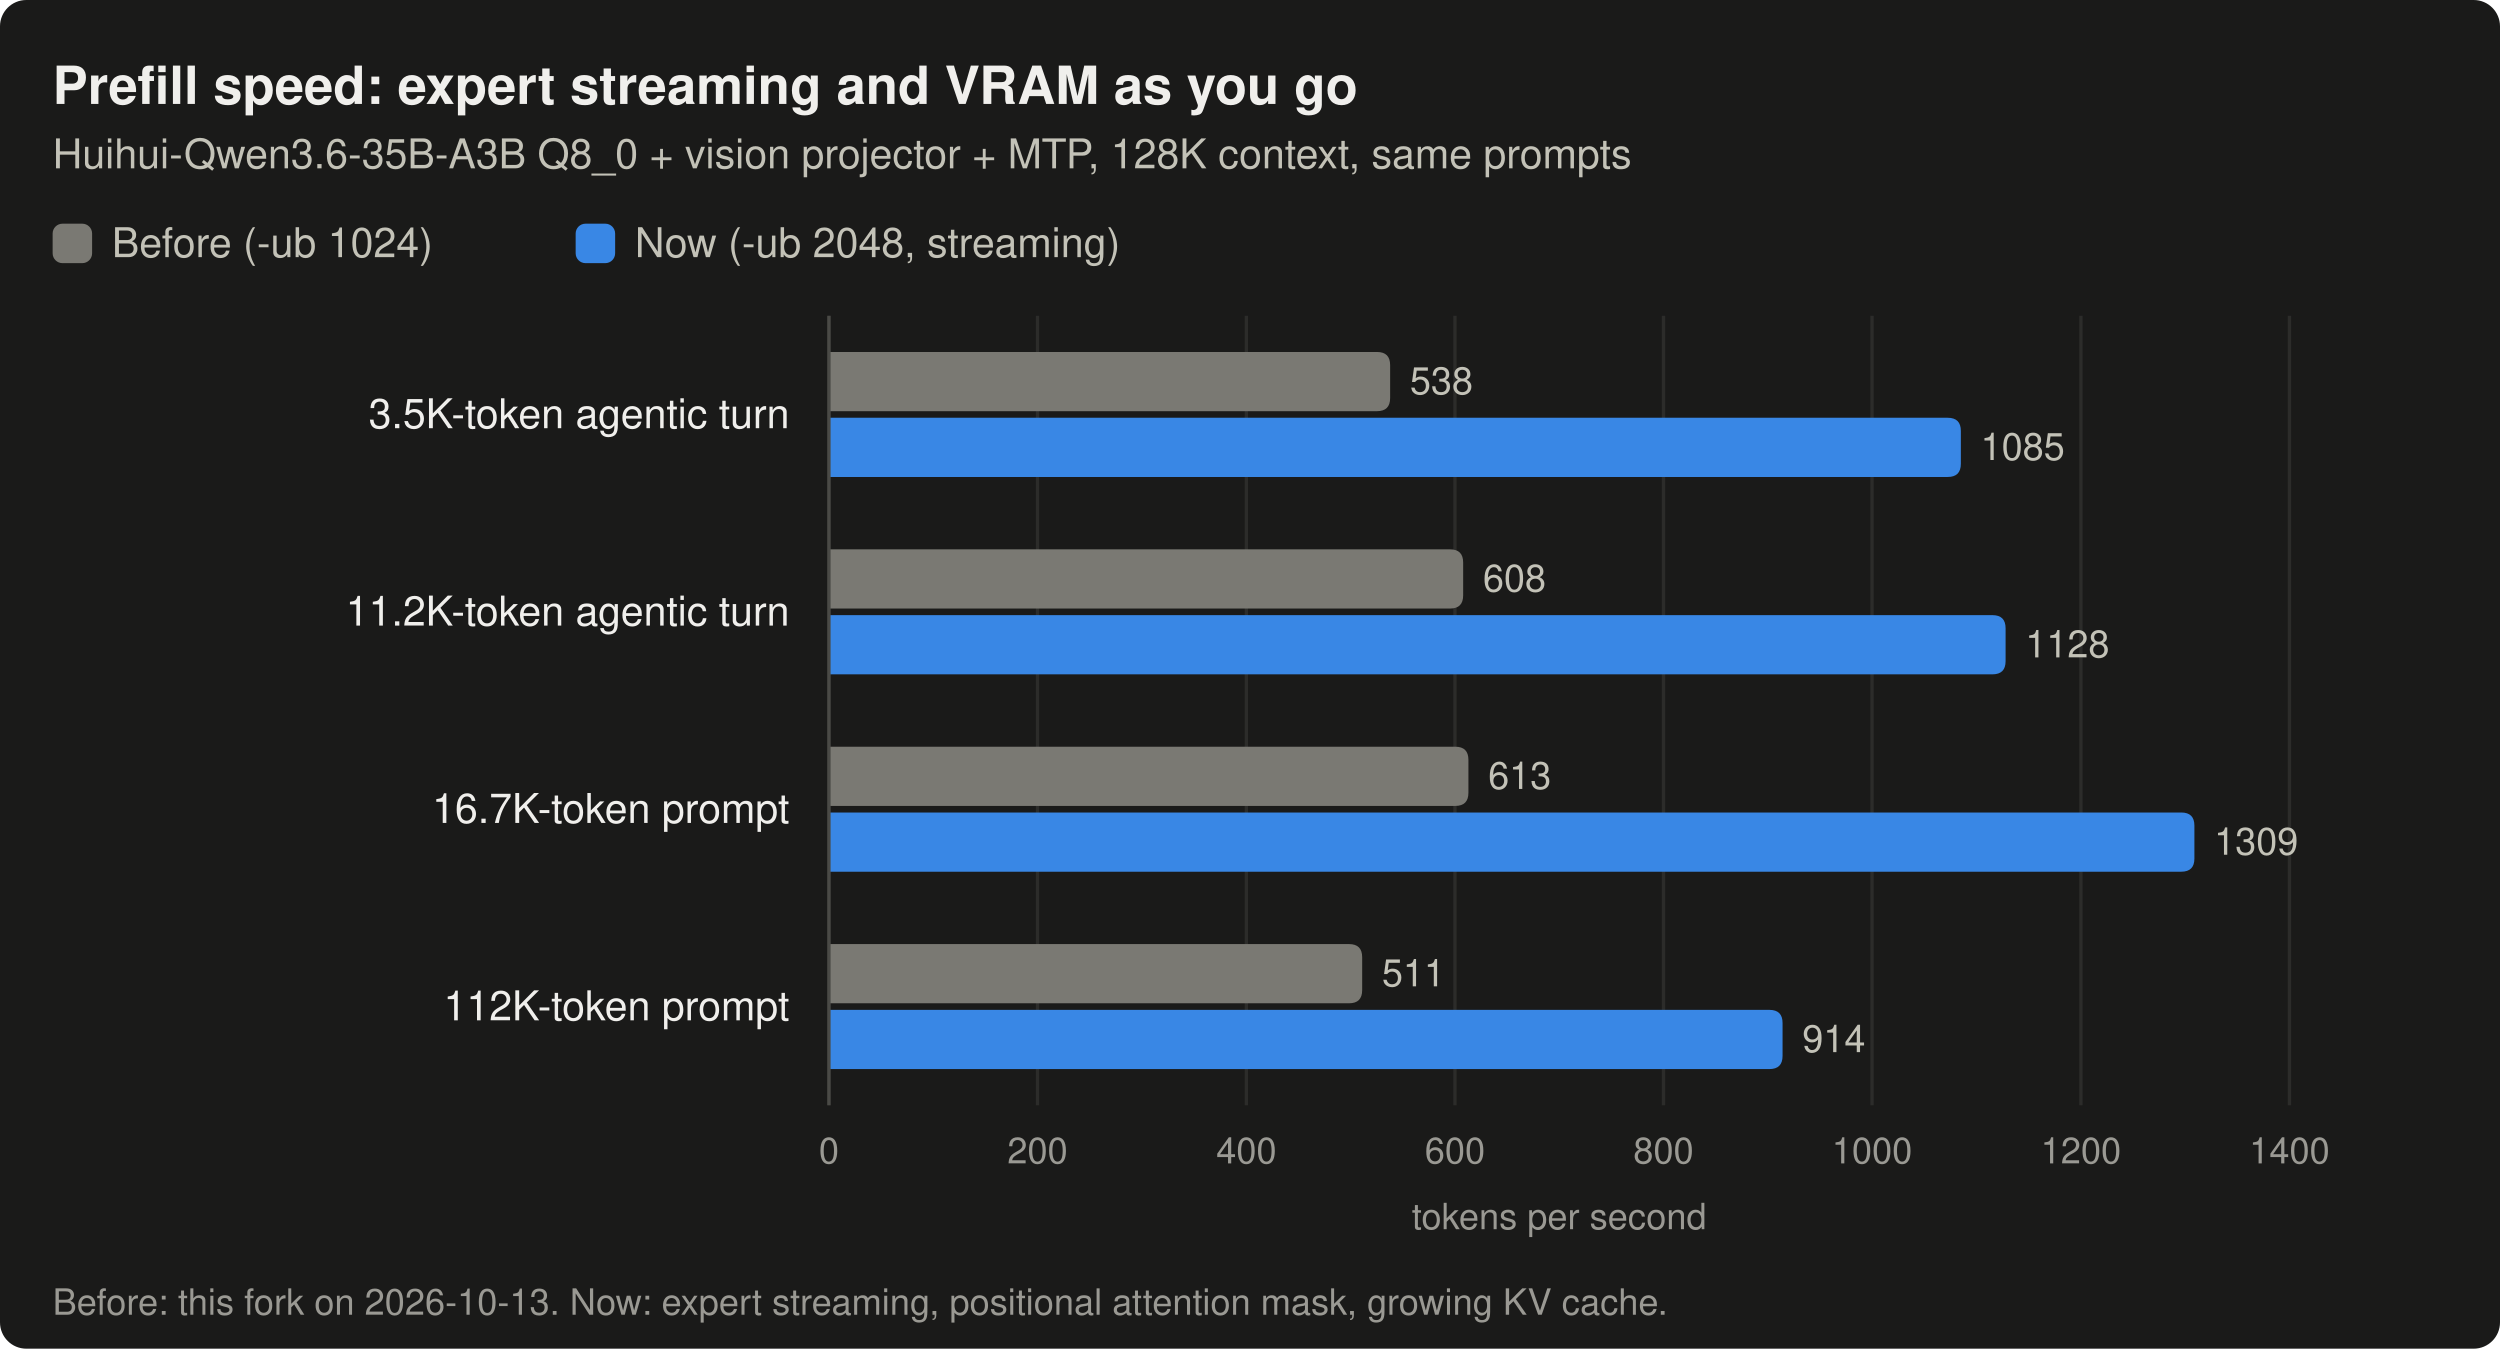
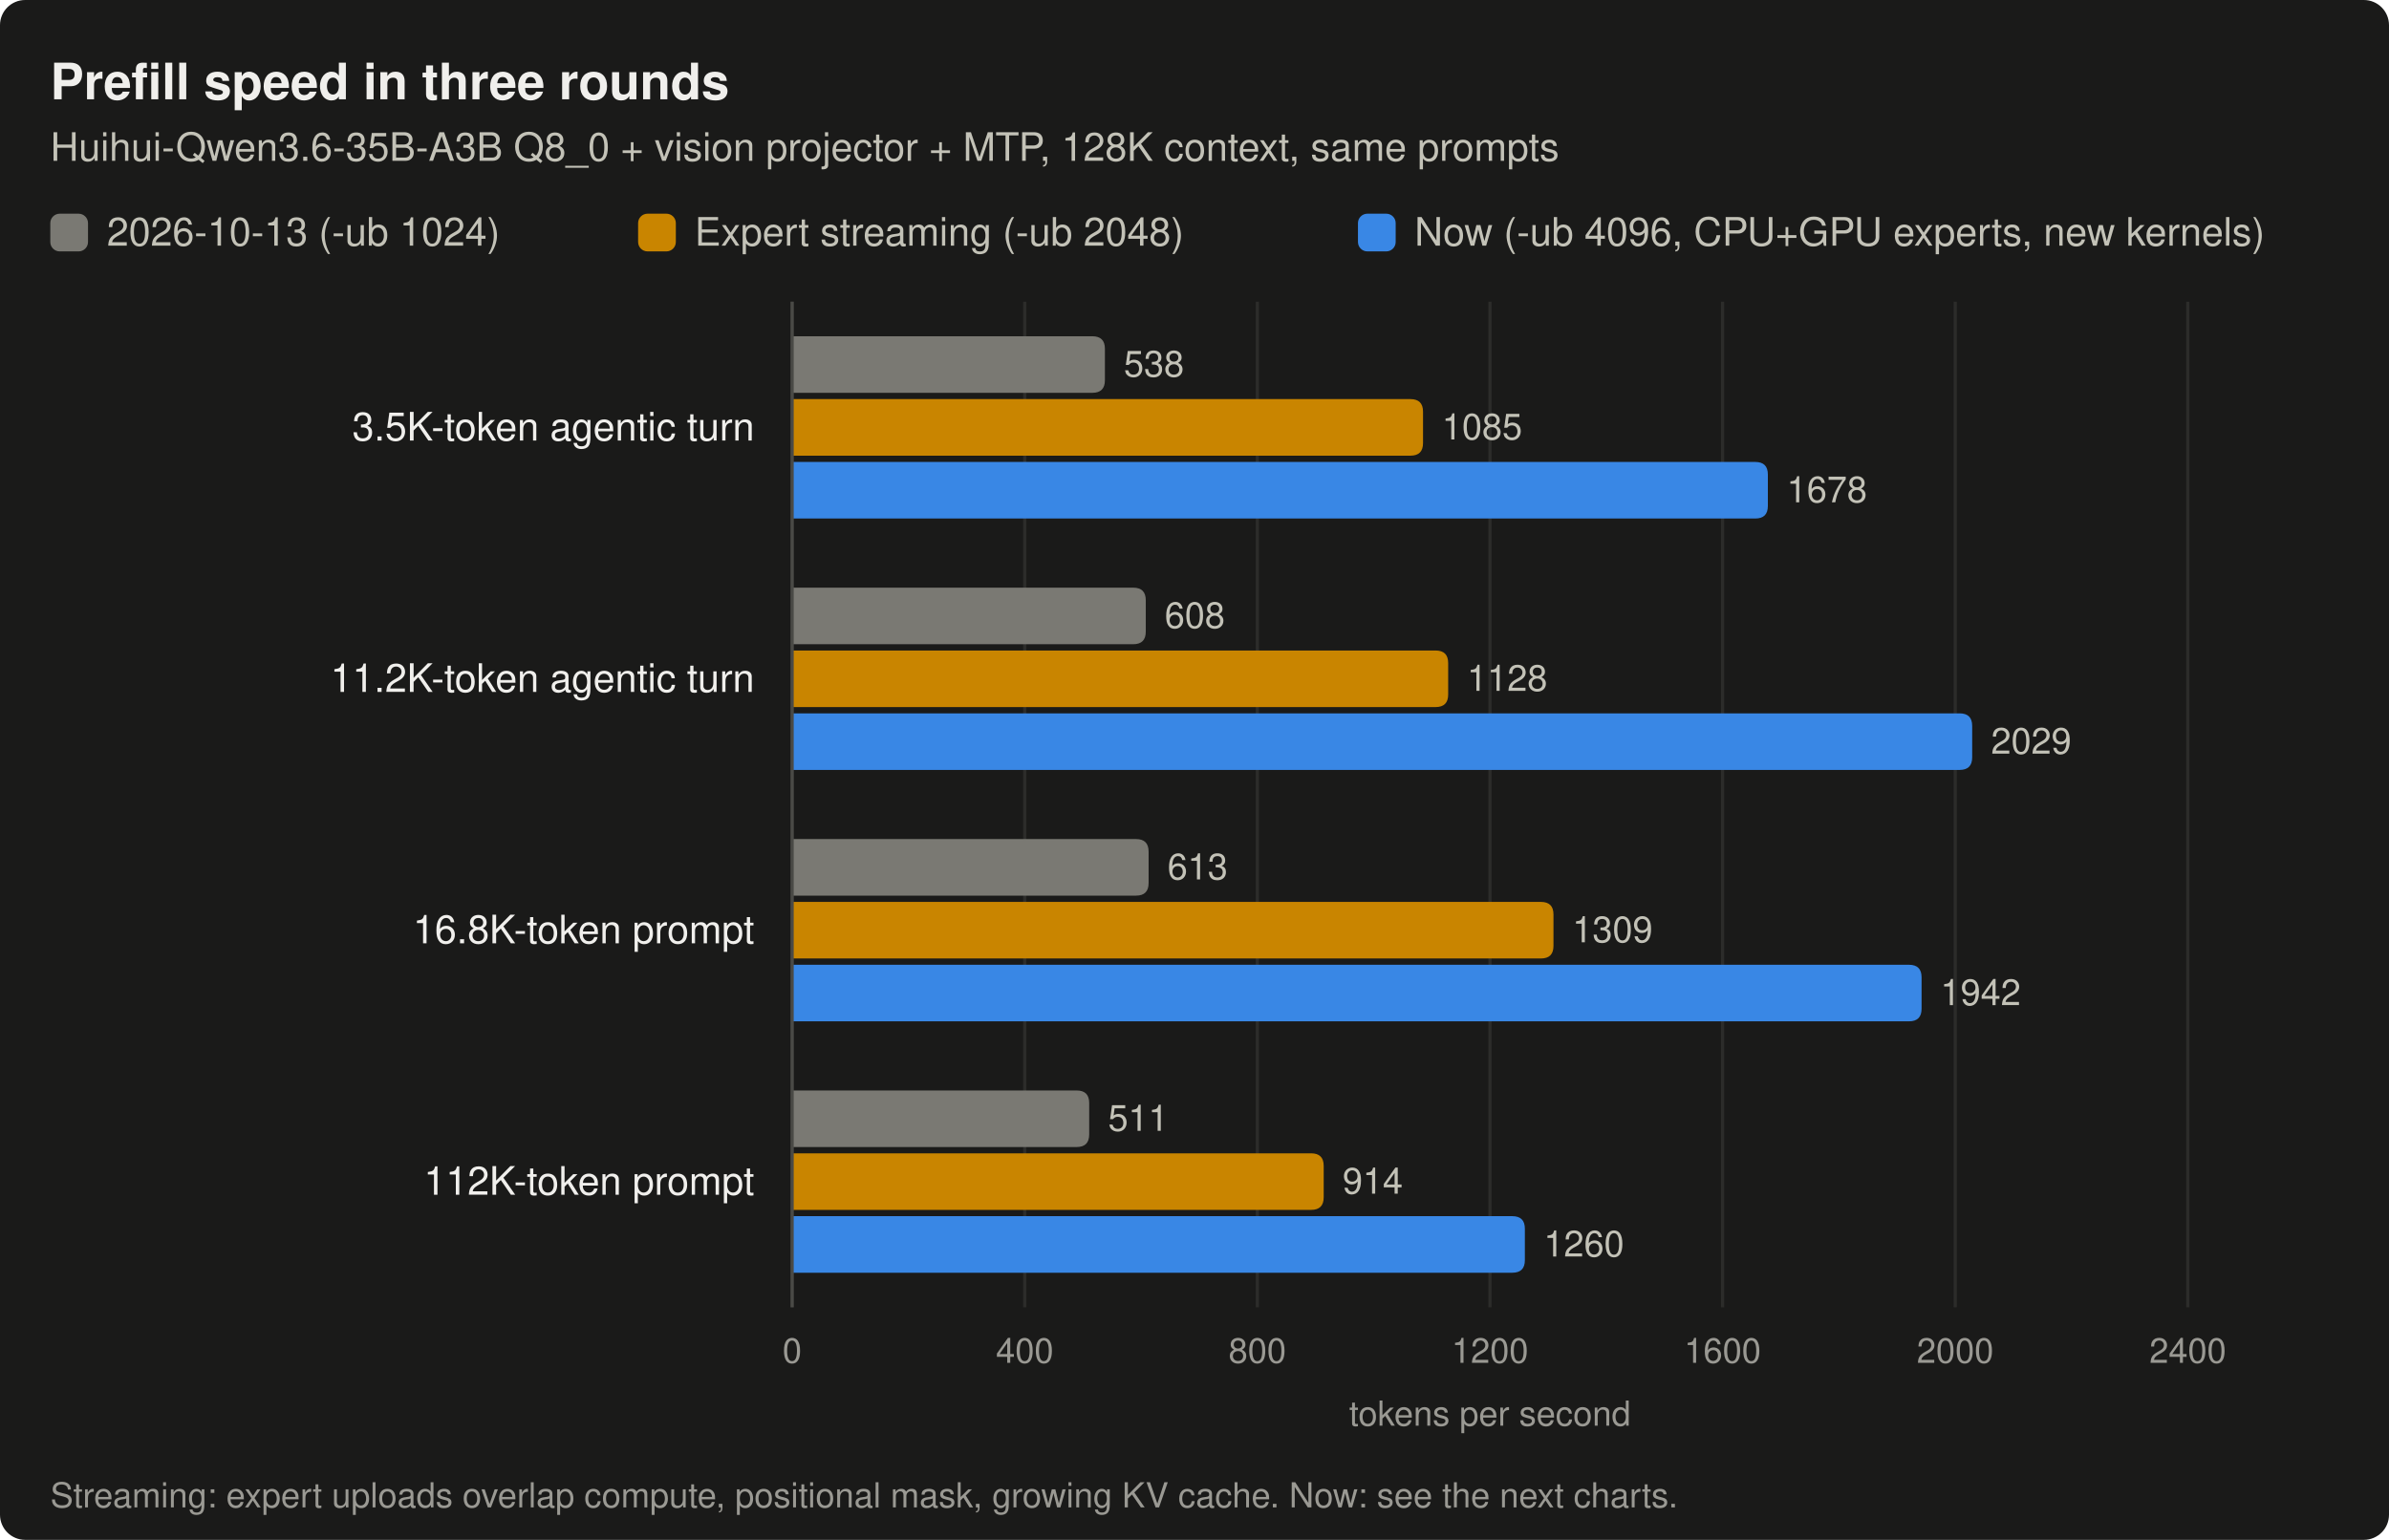
- <svg xmlns="http://www.w3.org/2000/svg" width="760" height="410" viewBox="0 0 760 410" font-family="system-ui, -apple-system, 'Segoe UI', Helvetica, Arial, sans-serif" role="img" aria-labelledby="t d">
-   <rect width="760" height="410" rx="8" fill="#1a1a19" />
-   <text x="16.0" y="26.0" font-size="16" font-weight="600" fill="#f0efec" text-anchor="start" dominant-baseline="middle">Prefill speed: expert streaming and VRAM as you go</text>
+ <svg xmlns="http://www.w3.org/2000/svg" width="760" height="490" viewBox="0 0 760 490" font-family="system-ui, -apple-system, 'Segoe UI', Helvetica, Arial, sans-serif" role="img" aria-labelledby="t d">
+   <rect width="760" height="490" rx="8" fill="#1a1a19" />
+   <text x="16.0" y="26.0" font-size="16" font-weight="600" fill="#f0efec" text-anchor="start" dominant-baseline="middle">Prefill speed in three rounds</text>
  <text x="16.0" y="47.0" font-size="12.5" font-weight="400" fill="#c3c2b7" text-anchor="start" dominant-baseline="middle">Huihui-Qwen3.6-35B-A3B Q8_0 + vision projector + MTP, 128K context, same prompts</text>
  <rect x="16.0" y="68.0" width="12" height="12" rx="3" fill="#7a7973" />
-   <text x="34.0" y="74.0" font-size="12.5" font-weight="400" fill="#c3c2b7" text-anchor="start" dominant-baseline="middle">Before (-ub 1024)</text>
-   <rect x="175.0" y="68.0" width="12" height="12" rx="3" fill="#3987e5" />
-   <text x="193.0" y="74.0" font-size="12.5" font-weight="400" fill="#c3c2b7" text-anchor="start" dominant-baseline="middle">Now (-ub 2048, streaming)</text>
-   <line x1="252.0" y1="96.0" x2="252.0" y2="336.0" stroke="#2c2c2a" stroke-width="1" />
-   <text x="252.0" y="350.0" font-size="11" font-weight="400" fill="#9a9993" text-anchor="middle" dominant-baseline="middle">0</text>
-   <line x1="315.4" y1="96.0" x2="315.4" y2="336.0" stroke="#2c2c2a" stroke-width="1" />
-   <text x="315.4" y="350.0" font-size="11" font-weight="400" fill="#9a9993" text-anchor="middle" dominant-baseline="middle">200</text>
-   <line x1="378.9" y1="96.0" x2="378.9" y2="336.0" stroke="#2c2c2a" stroke-width="1" />
-   <text x="378.9" y="350.0" font-size="11" font-weight="400" fill="#9a9993" text-anchor="middle" dominant-baseline="middle">400</text>
-   <line x1="442.3" y1="96.0" x2="442.3" y2="336.0" stroke="#2c2c2a" stroke-width="1" />
-   <text x="442.3" y="350.0" font-size="11" font-weight="400" fill="#9a9993" text-anchor="middle" dominant-baseline="middle">600</text>
-   <line x1="505.7" y1="96.0" x2="505.7" y2="336.0" stroke="#2c2c2a" stroke-width="1" />
-   <text x="505.7" y="350.0" font-size="11" font-weight="400" fill="#9a9993" text-anchor="middle" dominant-baseline="middle">800</text>
-   <line x1="569.1" y1="96.0" x2="569.1" y2="336.0" stroke="#2c2c2a" stroke-width="1" />
-   <text x="569.1" y="350.0" font-size="11" font-weight="400" fill="#9a9993" text-anchor="middle" dominant-baseline="middle">1000</text>
-   <line x1="632.6" y1="96.0" x2="632.6" y2="336.0" stroke="#2c2c2a" stroke-width="1" />
-   <text x="632.6" y="350.0" font-size="11" font-weight="400" fill="#9a9993" text-anchor="middle" dominant-baseline="middle">1200</text>
-   <line x1="696.0" y1="96.0" x2="696.0" y2="336.0" stroke="#2c2c2a" stroke-width="1" />
-   <text x="696.0" y="350.0" font-size="11" font-weight="400" fill="#9a9993" text-anchor="middle" dominant-baseline="middle">1400</text>
-   <text x="474.0" y="370.0" font-size="11" font-weight="400" fill="#9a9993" text-anchor="middle" dominant-baseline="middle">tokens per second</text>
-   <text x="240.0" y="126.0" font-size="12.5" font-weight="400" fill="#f0efec" text-anchor="end" dominant-baseline="middle">3.5K-token agentic turn</text>
-   <path d="M252.0,107.0 H418.6 Q422.6,107.0 422.6,111.0 V121.0 Q422.6,125.0 418.6,125.0 H252.0 Z" fill="#7a7973" />
-   <text x="428.6" y="116.0" font-size="11.5" font-weight="400" fill="#c3c2b7" text-anchor="start" dominant-baseline="middle">538</text>
-   <path d="M252.0,127.0 H592.1 Q596.1,127.0 596.1,131.0 V141.0 Q596.1,145.0 592.1,145.0 H252.0 Z" fill="#3987e5" />
-   <text x="602.1" y="136.0" font-size="11.5" font-weight="400" fill="#c3c2b7" text-anchor="start" dominant-baseline="middle">1085</text>
-   <text x="240.0" y="186.0" font-size="12.5" font-weight="400" fill="#f0efec" text-anchor="end" dominant-baseline="middle">11.2K-token agentic turn</text>
-   <path d="M252.0,167.0 H440.8 Q444.8,167.0 444.8,171.0 V181.0 Q444.8,185.0 440.8,185.0 H252.0 Z" fill="#7a7973" />
-   <text x="450.8" y="176.0" font-size="11.5" font-weight="400" fill="#c3c2b7" text-anchor="start" dominant-baseline="middle">608</text>
-   <path d="M252.0,187.0 H605.7 Q609.7,187.0 609.7,191.0 V201.0 Q609.7,205.0 605.7,205.0 H252.0 Z" fill="#3987e5" />
-   <text x="615.7" y="196.0" font-size="11.5" font-weight="400" fill="#c3c2b7" text-anchor="start" dominant-baseline="middle">1128</text>
-   <text x="240.0" y="246.0" font-size="12.5" font-weight="400" fill="#f0efec" text-anchor="end" dominant-baseline="middle">16.7K-token prompt</text>
-   <path d="M252.0,227.0 H442.4 Q446.4,227.0 446.4,231.0 V241.0 Q446.4,245.0 442.4,245.0 H252.0 Z" fill="#7a7973" />
-   <text x="452.4" y="236.0" font-size="11.5" font-weight="400" fill="#c3c2b7" text-anchor="start" dominant-baseline="middle">613</text>
-   <path d="M252.0,247.0 H663.1 Q667.1,247.0 667.1,251.0 V261.0 Q667.1,265.0 663.1,265.0 H252.0 Z" fill="#3987e5" />
-   <text x="673.1" y="256.0" font-size="11.5" font-weight="400" fill="#c3c2b7" text-anchor="start" dominant-baseline="middle">1309</text>
-   <text x="240.0" y="306.0" font-size="12.5" font-weight="400" fill="#f0efec" text-anchor="end" dominant-baseline="middle">112K-token prompt</text>
-   <path d="M252.0,287.0 H410.1 Q414.1,287.0 414.1,291.0 V301.0 Q414.1,305.0 410.1,305.0 H252.0 Z" fill="#7a7973" />
-   <text x="420.1" y="296.0" font-size="11.5" font-weight="400" fill="#c3c2b7" text-anchor="start" dominant-baseline="middle">511</text>
-   <path d="M252.0,307.0 H537.9 Q541.9,307.0 541.9,311.0 V321.0 Q541.9,325.0 537.9,325.0 H252.0 Z" fill="#3987e5" />
-   <text x="547.9" y="316.0" font-size="11.5" font-weight="400" fill="#c3c2b7" text-anchor="start" dominant-baseline="middle">914</text>
-   <line x1="252.0" y1="96.0" x2="252.0" y2="336.0" stroke="#4a4a46" stroke-width="1" />
-   <text x="16.0" y="396.0" font-size="11" font-weight="400" fill="#9a9993" text-anchor="start" dominant-baseline="middle">Before: this fork on 2026-10-13. Now: expert streaming, positional attention mask, growing KV cache.</text>
+   <text x="34.0" y="74.0" font-size="12.5" font-weight="400" fill="#c3c2b7" text-anchor="start" dominant-baseline="middle">2026-10-13 (-ub 1024)</text>
+   <rect x="203.0" y="68.0" width="12" height="12" rx="3" fill="#c98500" />
+   <text x="221.0" y="74.0" font-size="12.5" font-weight="400" fill="#c3c2b7" text-anchor="start" dominant-baseline="middle">Expert streaming (-ub 2048)</text>
+   <rect x="432.0" y="68.0" width="12" height="12" rx="3" fill="#3987e5" />
+   <text x="450.0" y="74.0" font-size="12.5" font-weight="400" fill="#c3c2b7" text-anchor="start" dominant-baseline="middle">Now (-ub 4096, CPU+GPU experts, new kernels)</text>
+   <line x1="252.0" y1="96.0" x2="252.0" y2="416.0" stroke="#2c2c2a" stroke-width="1" />
+   <text x="252.0" y="430.0" font-size="11" font-weight="400" fill="#9a9993" text-anchor="middle" dominant-baseline="middle">0</text>
+   <line x1="326.0" y1="96.0" x2="326.0" y2="416.0" stroke="#2c2c2a" stroke-width="1" />
+   <text x="326.0" y="430.0" font-size="11" font-weight="400" fill="#9a9993" text-anchor="middle" dominant-baseline="middle">400</text>
+   <line x1="400.0" y1="96.0" x2="400.0" y2="416.0" stroke="#2c2c2a" stroke-width="1" />
+   <text x="400.0" y="430.0" font-size="11" font-weight="400" fill="#9a9993" text-anchor="middle" dominant-baseline="middle">800</text>
+   <line x1="474.0" y1="96.0" x2="474.0" y2="416.0" stroke="#2c2c2a" stroke-width="1" />
+   <text x="474.0" y="430.0" font-size="11" font-weight="400" fill="#9a9993" text-anchor="middle" dominant-baseline="middle">1200</text>
+   <line x1="548.0" y1="96.0" x2="548.0" y2="416.0" stroke="#2c2c2a" stroke-width="1" />
+   <text x="548.0" y="430.0" font-size="11" font-weight="400" fill="#9a9993" text-anchor="middle" dominant-baseline="middle">1600</text>
+   <line x1="622.0" y1="96.0" x2="622.0" y2="416.0" stroke="#2c2c2a" stroke-width="1" />
+   <text x="622.0" y="430.0" font-size="11" font-weight="400" fill="#9a9993" text-anchor="middle" dominant-baseline="middle">2000</text>
+   <line x1="696.0" y1="96.0" x2="696.0" y2="416.0" stroke="#2c2c2a" stroke-width="1" />
+   <text x="696.0" y="430.0" font-size="11" font-weight="400" fill="#9a9993" text-anchor="middle" dominant-baseline="middle">2400</text>
+   <text x="474.0" y="450.0" font-size="11" font-weight="400" fill="#9a9993" text-anchor="middle" dominant-baseline="middle">tokens per second</text>
+   <text x="240.0" y="136.0" font-size="12.5" font-weight="400" fill="#f0efec" text-anchor="end" dominant-baseline="middle">3.5K-token agentic turn</text>
+   <path d="M252.0,107.0 H347.5 Q351.5,107.0 351.5,111.0 V121.0 Q351.5,125.0 347.5,125.0 H252.0 Z" fill="#7a7973" />
+   <text x="357.5" y="116.0" font-size="11.5" font-weight="400" fill="#c3c2b7" text-anchor="start" dominant-baseline="middle">538</text>
+   <path d="M252.0,127.0 H448.7 Q452.7,127.0 452.7,131.0 V141.0 Q452.7,145.0 448.7,145.0 H252.0 Z" fill="#c98500" />
+   <text x="458.7" y="136.0" font-size="11.5" font-weight="400" fill="#c3c2b7" text-anchor="start" dominant-baseline="middle">1085</text>
+   <path d="M252.0,147.0 H558.4 Q562.4,147.0 562.4,151.0 V161.0 Q562.4,165.0 558.4,165.0 H252.0 Z" fill="#3987e5" />
+   <text x="568.4" y="156.0" font-size="11.5" font-weight="400" fill="#c3c2b7" text-anchor="start" dominant-baseline="middle">1678</text>
+   <text x="240.0" y="216.0" font-size="12.5" font-weight="400" fill="#f0efec" text-anchor="end" dominant-baseline="middle">11.2K-token agentic turn</text>
+   <path d="M252.0,187.0 H360.5 Q364.5,187.0 364.5,191.0 V201.0 Q364.5,205.0 360.5,205.0 H252.0 Z" fill="#7a7973" />
+   <text x="370.5" y="196.0" font-size="11.5" font-weight="400" fill="#c3c2b7" text-anchor="start" dominant-baseline="middle">608</text>
+   <path d="M252.0,207.0 H456.7 Q460.7,207.0 460.7,211.0 V221.0 Q460.7,225.0 456.7,225.0 H252.0 Z" fill="#c98500" />
+   <text x="466.7" y="216.0" font-size="11.5" font-weight="400" fill="#c3c2b7" text-anchor="start" dominant-baseline="middle">1128</text>
+   <path d="M252.0,227.0 H623.4 Q627.4,227.0 627.4,231.0 V241.0 Q627.4,245.0 623.4,245.0 H252.0 Z" fill="#3987e5" />
+   <text x="633.4" y="236.0" font-size="11.5" font-weight="400" fill="#c3c2b7" text-anchor="start" dominant-baseline="middle">2029</text>
+   <text x="240.0" y="296.0" font-size="12.5" font-weight="400" fill="#f0efec" text-anchor="end" dominant-baseline="middle">16.8K-token prompt</text>
+   <path d="M252.0,267.0 H361.4 Q365.4,267.0 365.4,271.0 V281.0 Q365.4,285.0 361.4,285.0 H252.0 Z" fill="#7a7973" />
+   <text x="371.4" y="276.0" font-size="11.5" font-weight="400" fill="#c3c2b7" text-anchor="start" dominant-baseline="middle">613</text>
+   <path d="M252.0,287.0 H490.2 Q494.2,287.0 494.2,291.0 V301.0 Q494.2,305.0 490.2,305.0 H252.0 Z" fill="#c98500" />
+   <text x="500.2" y="296.0" font-size="11.5" font-weight="400" fill="#c3c2b7" text-anchor="start" dominant-baseline="middle">1309</text>
+   <path d="M252.0,307.0 H607.3 Q611.3,307.0 611.3,311.0 V321.0 Q611.3,325.0 607.3,325.0 H252.0 Z" fill="#3987e5" />
+   <text x="617.3" y="316.0" font-size="11.5" font-weight="400" fill="#c3c2b7" text-anchor="start" dominant-baseline="middle">1942</text>
+   <text x="240.0" y="376.0" font-size="12.5" font-weight="400" fill="#f0efec" text-anchor="end" dominant-baseline="middle">112K-token prompt</text>
+   <path d="M252.0,347.0 H342.5 Q346.5,347.0 346.5,351.0 V361.0 Q346.5,365.0 342.5,365.0 H252.0 Z" fill="#7a7973" />
+   <text x="352.5" y="356.0" font-size="11.5" font-weight="400" fill="#c3c2b7" text-anchor="start" dominant-baseline="middle">511</text>
+   <path d="M252.0,367.0 H417.1 Q421.1,367.0 421.1,371.0 V381.0 Q421.1,385.0 417.1,385.0 H252.0 Z" fill="#c98500" />
+   <text x="427.1" y="376.0" font-size="11.5" font-weight="400" fill="#c3c2b7" text-anchor="start" dominant-baseline="middle">914</text>
+   <path d="M252.0,387.0 H481.1 Q485.1,387.0 485.1,391.0 V401.0 Q485.1,405.0 481.1,405.0 H252.0 Z" fill="#3987e5" />
+   <text x="491.1" y="396.0" font-size="11.5" font-weight="400" fill="#c3c2b7" text-anchor="start" dominant-baseline="middle">1260</text>
+   <line x1="252.0" y1="96.0" x2="252.0" y2="416.0" stroke="#4a4a46" stroke-width="1" />
+   <text x="16.0" y="476.0" font-size="11" font-weight="400" fill="#9a9993" text-anchor="start" dominant-baseline="middle">Streaming: expert uploads overlap compute, positional mask, growing KV cache. Now: see the next charts.</text>
</svg>
